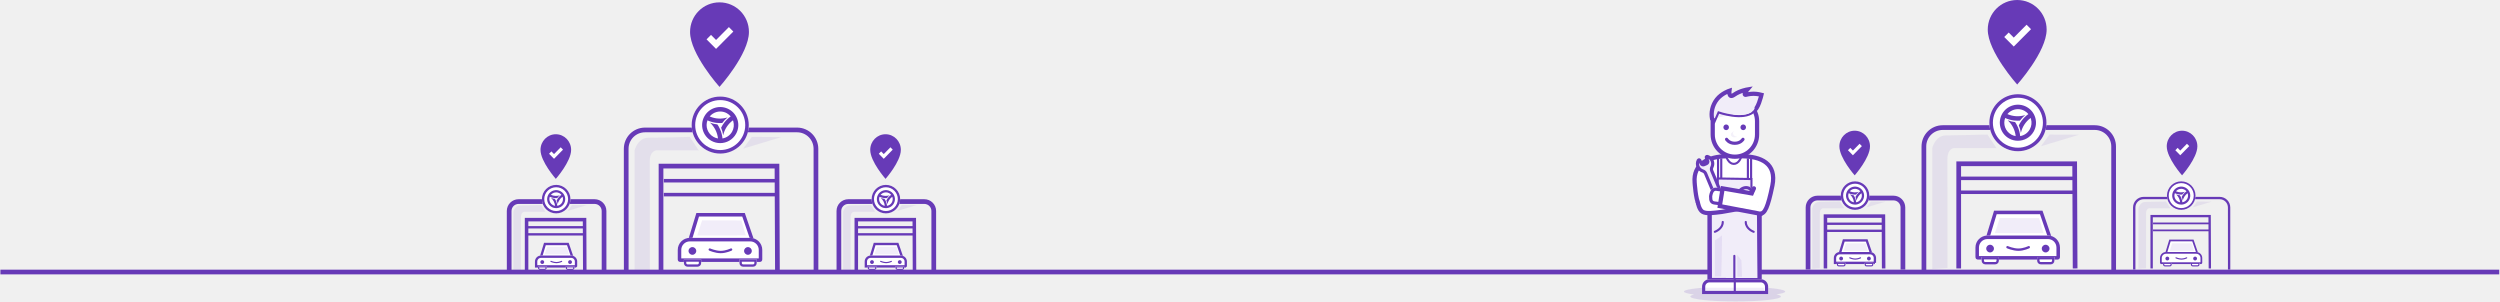
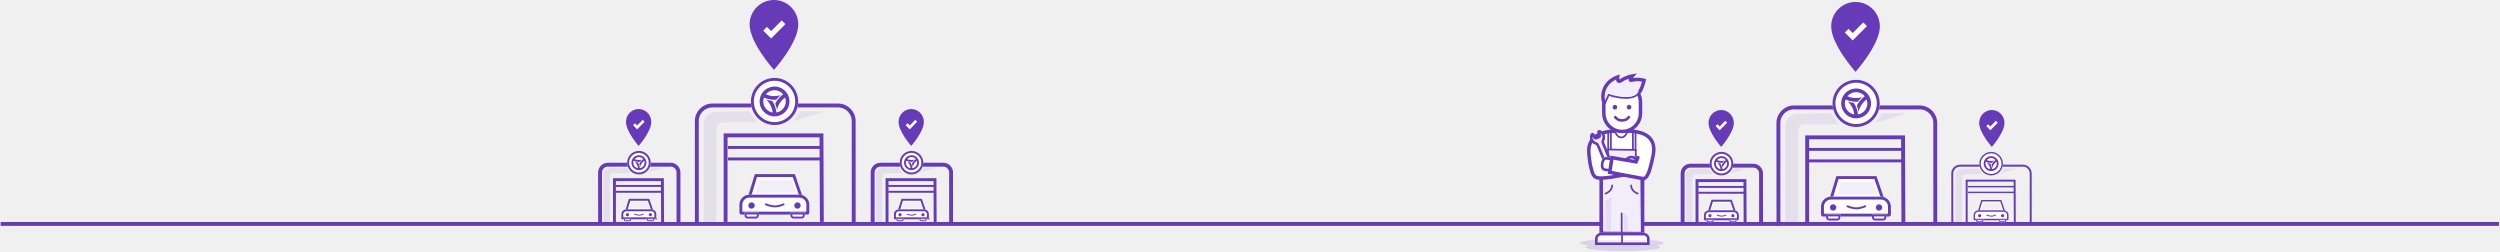
- <svg xmlns="http://www.w3.org/2000/svg" width="2123px" height="256px" viewBox="0 0 2123 256" version="1.1">
+ <svg xmlns="http://www.w3.org/2000/svg" width="2568px" height="258px" viewBox="0 0 2568 258" version="1.1">
  <defs />
  <g id="Page-1" stroke="none" stroke-width="1" fill="none" fill-rule="evenodd">
    <g id="Group-2">
-       <path d="M0.344,231 L2122.353,231" id="Path-84" stroke="#673AB7" stroke-width="4" />
-       <g id="header-graphic-right" transform="translate(1430, 0)">
+       <path d="M0.656,230 L2567.009,230" id="Path-84" stroke="#673AB7" stroke-width="4" />
+       <g id="header-graphic-right" transform="translate(1623, 2)">
        <g id="Group-14-Copy" transform="translate(105, 0)">
          <g id="Group-18" transform="translate(98, 80)">
            <path d="M32.776,146.535 C32.776,141.352 32.533,59.008 32.533,59.008 L129.475,60.084 L131.333,148.652 L163.948,148.652 L163.378,45.637 L156.165,33.528 L145.068,28.914 L125.956,28.515 L20.364,28.346 L10.966,31.737 L3.839,39.825 L1.981,49.512 L0.766,148.264 C0.766,148.264 32.776,151.717 32.776,146.535 Z" id="Path-67" />
            <polyline id="Path-36-Copy" stroke="#673AB7" stroke-width="4" points="30.338 147.956 30.338 59.055 128.812 59.055 129.189 147.956" />
            <path d="M31.703,71.457 L127.761,71.457" id="Path-38-Copy-2" stroke="#673AB7" stroke-width="3" />
            <path d="M31.703,83.268 L127.761,83.268" id="Path-38-Copy-3" stroke="#673AB7" stroke-width="3" />
            <path d="M0.809,149.754 L0.765,44.343 C0.762,35.508 7.916,28.346 16.76,28.346 L145.887,28.346 C154.724,28.346 161.892,35.517 161.895,44.343 L161.939,149.874" id="Path-35-Copy-2" stroke="#673AB7" stroke-width="4" />
            <g id="Group" transform="translate(56.36042, 0)">
              <g id="Oval-8">
                <g id="path-1-link" fill="#FFFFFF">
                  <ellipse id="path-1" cx="24.248" cy="24.213" rx="24.248" ry="24.213" />
                </g>
                <ellipse id="Oval" stroke="#673AB7" stroke-width="3" cx="24.248" cy="24.213" rx="22.748" ry="22.713" />
              </g>
              <path d="M34.352,29.808 C32.582,32.989 29.515,35.008 26.171,35.574 C25.93,32.971 25.284,30.448 24.28,28.087 C23.88,27.149 23.426,26.234 22.918,25.351 C22.588,24.779 22.235,24.22 21.862,23.674 C19.702,23.435 17.58,22.923 15.557,22.154 C19.346,25.624 21.791,30.382 22.349,35.586 C21.079,35.378 19.824,34.954 18.638,34.298 C13.577,31.5 11.446,25.449 13.408,20.199 C15.792,21.295 18.308,22 20.862,22.315 C21.896,22.443 22.938,22.506 23.979,22.506 C24.645,22.506 25.311,22.48 25.974,22.427 C27.251,20.686 28.754,19.102 30.453,17.72 C25.512,19.276 20.11,19.006 15.316,16.895 C16.791,15.098 18.774,13.789 21.06,13.135 C22.115,12.834 23.191,12.685 24.261,12.685 C26.196,12.685 28.111,13.175 29.849,14.137 C31.132,14.845 32.245,15.773 33.152,16.867 C31.008,18.378 29.136,20.2 27.584,22.25 C26.585,23.569 25.718,24.982 24.997,26.467 C25.859,28.502 26.459,30.655 26.769,32.872 C27.881,27.811 30.823,23.263 35.064,20.171 C35.172,20.455 35.271,20.746 35.355,21.041 C36.206,24.001 35.85,27.115 34.352,29.808 Z M39.013,19.996 C37.883,16.063 35.283,12.803 31.695,10.818 C28.106,8.834 23.957,8.361 20.011,9.489 C16.066,10.616 12.797,13.207 10.807,16.786 C6.699,24.174 9.383,33.519 16.792,37.615 C19.147,38.918 21.699,39.536 24.218,39.536 C29.624,39.535 34.876,36.687 37.68,31.648 C39.67,28.069 40.144,23.93 39.013,19.996 L39.013,19.996 Z" id="Fill-12-Copy-5" fill="#673AB7" fill-rule="nonzero" />
            </g>
            <path d="M7.878,148.52 L7.863,45.736 C7.863,45.736 10.42,34.958 19.615,34.958 C28.81,34.958 54.765,34.252 54.765,34.252 L62.387,45.736 L26.271,45.736 C26.271,45.736 20.813,46.077 20.813,54.784 C20.813,63.491 20.828,147.587 20.828,147.587" id="Path-20" fill="#673AB7" fill-rule="nonzero" opacity="0.092" />
            <g id="Group-3" transform="translate(44.5319, 100.3937)">
              <polyline id="Path-48" stroke="#673AB7" stroke-width="3" fill="#FFFFFF" fill-rule="nonzero" points="10.483 21.247 16.937 0 55.885 0 63.177 21.247" />
              <g id="Rectangle-10" transform="translate(0, 19)">
                <g id="path-2-link" fill="#FFFFFF">
                  <path d="M-1.42108547e-14,10.833 C-1.42108547e-14,5.182 4.573,0.601 10.231,0.601 L61.574,0.601 C67.224,0.601 71.804,5.181 71.804,10.833 L71.804,19.065 C71.804,20.169 70.909,21.064 69.809,21.064 L1.995,21.064 C0.893,21.064 -1.42108547e-14,20.172 -1.42108547e-14,19.065 L-1.42108547e-14,10.833 Z" id="path-2" />
                </g>
                <path d="M1.5,10.833 C1.5,6.008 5.404,2.101 10.231,2.101 L61.574,2.101 C66.396,2.101 70.304,6.01 70.304,10.833 L70.304,19.065 C70.304,19.34 70.081,19.564 69.809,19.564 L1.995,19.564 C1.721,19.564 1.5,19.343 1.5,19.065 L1.5,10.833 Z" id="Shape" stroke="#673AB7" stroke-width="3" />
              </g>
              <path d="M27.206,29.528 C27.206,29.528 31.978,31.626 36.484,31.626 C40.989,31.626 45.317,29.528 45.317,29.528" id="Path-31" stroke="#673AB7" stroke-width="2" stroke-linecap="round" />
              <ellipse id="Oval-7" fill="#673AB7" fill-rule="nonzero" cx="12.448" cy="30.709" rx="3.276" ry="3.267" />
              <ellipse id="Oval-7-Copy-2" fill="#673AB7" fill-rule="nonzero" cx="59.621" cy="30.709" rx="3.276" ry="3.267" />
              <g id="Rectangle" transform="translate(5, 37)">
                <g id="path-3-link" fill="#FFFFFF">
                  <path d="M0.241,0.896 L14.907,0.896 L14.907,4.005 C14.907,5.722 13.514,7.114 11.797,7.114 L3.352,7.114 C1.634,7.114 0.241,5.719 0.241,4.005 L0.241,0.896 Z" id="path-3" />
                </g>
                <path d="M1.241,1.896 L13.907,1.896 L13.907,4.005 C13.907,5.17 12.962,6.114 11.797,6.114 L3.352,6.114 C2.187,6.114 1.241,5.168 1.241,4.005 L1.241,1.896 Z" id="Shape" stroke="#673AB7" stroke-width="2" />
              </g>
              <g id="Rectangle-Copy-3" transform="translate(52, 37)">
                <g id="path-4-link" fill="#FFFFFF">
                  <path d="M0.414,0.896 L15.08,0.896 L15.08,4.005 C15.08,5.722 13.687,7.114 11.969,7.114 L3.524,7.114 C1.806,7.114 0.414,5.719 0.414,4.005 L0.414,0.896 Z" id="path-4" />
                </g>
                <path d="M1.414,1.896 L14.08,1.896 L14.08,4.005 C14.08,5.17 13.135,6.114 11.969,6.114 L3.524,6.114 C2.36,6.114 1.414,5.168 1.414,4.005 L1.414,1.896 Z" id="Shape" stroke="#673AB7" stroke-width="2" />
              </g>
            </g>
            <polygon id="Path-34" fill="#673AB7" fill-rule="nonzero" opacity="0.092" points="100.126 44.222 107.457 34.252 132.492 34.428" />
            <polygon id="Path-2" fill="#673AB7" fill-rule="nonzero" opacity="0.092" points="65.22 105.118 61.092 117.99 102.267 117.918 98.624 105.202" />
          </g>
          <g id="Group-18-Copy-2" transform="translate(277, 154)">
            <path d="M16.388,73.267 C16.388,70.676 16.267,29.504 16.267,29.504 L64.737,30.042 L65.666,74.326 L81.974,74.326 L81.689,22.818 L78.083,16.764 L72.534,14.457 L62.978,14.257 L10.182,14.173 L5.483,15.869 L1.919,19.913 L0.99,24.756 L0.383,74.132 C0.383,74.132 16.388,75.859 16.388,73.267 Z" id="Path-67" />
            <polyline id="Path-36-Copy" stroke="#673AB7" stroke-width="2" points="15.169 73.978 15.169 29.528 64.406 29.528 64.595 73.978" />
            <path d="M16.352,35.728 L64.381,35.728" id="Path-38-Copy-2" stroke="#673AB7" stroke-width="1.5" />
            <path d="M16.352,41.634 L64.381,41.634" id="Path-38-Copy-3" stroke="#673AB7" stroke-width="1.5" />
            <path d="M0.404,74.877 L0.383,22.172 C0.381,17.754 3.958,14.173 8.38,14.173 L72.943,14.173 C77.362,14.173 80.946,17.747 80.948,22.18 L80.969,74.937" id="Path-35-Copy-2" stroke="#673AB7" stroke-width="2" />
            <g id="Group" transform="translate(28.18021, 0)">
              <g id="Oval-8">
                <g id="path-5-link" fill="#FFFFFF">
                  <ellipse id="path-5" cx="12.124" cy="12.106" rx="12.124" ry="12.106" />
                </g>
                <ellipse id="Oval" stroke="#673AB7" stroke-width="1.5" cx="12.124" cy="12.106" rx="11.374" ry="11.356" />
              </g>
              <path d="M17.176,14.904 C16.291,16.494 14.757,17.504 13.085,17.787 C12.965,16.486 12.642,15.224 12.14,14.044 C11.94,13.574 11.713,13.117 11.459,12.676 C11.294,12.389 11.117,12.11 10.931,11.837 C9.851,11.717 8.79,11.461 7.778,11.077 C9.673,12.812 10.895,15.191 11.174,17.793 C10.54,17.689 9.912,17.477 9.319,17.149 C6.788,15.75 5.723,12.724 6.704,10.099 C7.896,10.647 9.154,11 10.431,11.157 C10.948,11.221 11.469,11.253 11.99,11.253 C12.323,11.253 12.656,11.24 12.987,11.213 C13.626,10.343 14.377,9.551 15.227,8.86 C12.756,9.638 10.055,9.503 7.658,8.447 C8.395,7.549 9.387,6.894 10.53,6.568 C11.057,6.417 11.595,6.342 12.13,6.342 C13.098,6.342 14.055,6.587 14.925,7.068 C15.566,7.423 16.123,7.887 16.576,8.433 C15.504,9.189 14.568,10.1 13.792,11.125 C13.293,11.784 12.859,12.491 12.499,13.233 C12.929,14.251 13.23,15.327 13.384,16.436 C13.941,13.906 15.412,11.632 17.532,10.085 C17.586,10.228 17.636,10.373 17.678,10.521 C18.103,12.001 17.925,13.557 17.176,14.904 Z M19.507,9.998 C18.941,8.031 17.641,6.402 15.847,5.409 C14.053,4.417 11.979,4.181 10.005,4.744 C8.033,5.308 6.399,6.604 5.403,8.393 C3.35,12.087 4.692,16.759 8.396,18.807 C9.573,19.459 10.85,19.768 12.109,19.768 C14.812,19.767 17.438,18.343 18.84,15.824 C19.835,14.035 20.072,11.965 19.507,9.998 L19.507,9.998 Z" id="Fill-12-Copy-5" fill="#673AB7" fill-rule="nonzero" />
            </g>
            <path d="M3.939,74.26 L3.932,22.868 C3.932,22.868 5.21,17.479 9.808,17.479 C14.405,17.479 27.382,17.126 27.382,17.126 L31.194,22.868 L13.135,22.868 C13.135,22.868 10.406,23.039 10.406,27.392 C10.406,31.745 10.414,73.794 10.414,73.794" id="Path-20" fill="#673AB7" fill-rule="nonzero" opacity="0.092" />
            <g id="Group-3" transform="translate(22.26595, 50.19685)">
              <polyline id="Path-48" stroke="#673AB7" stroke-width="1.5" fill="#FFFFFF" fill-rule="nonzero" points="5.241 10.624 8.468 0 27.942 0 31.589 10.624" />
              <g id="Rectangle-10" transform="translate(0, 9)">
                <g id="path-6-link" fill="#FFFFFF">
                  <path d="M-7.10542736e-15,5.916 C-7.10542736e-15,3.091 2.287,0.801 5.106,0.801 L30.796,0.801 C33.616,0.801 35.902,3.097 35.902,5.916 L35.902,10.032 C35.902,10.584 35.448,11.032 34.904,11.032 L0.998,11.032 C0.447,11.032 -7.10542736e-15,10.592 -7.10542736e-15,10.032 L-7.10542736e-15,5.916 Z" id="path-6" />
                </g>
                <path d="M0.75,5.916 C0.75,3.505 2.701,1.551 5.106,1.551 L30.796,1.551 C33.2,1.551 35.152,3.509 35.152,5.916 L35.152,10.032 C35.152,10.167 35.037,10.282 34.904,10.282 L0.998,10.282 C0.858,10.282 0.75,10.175 0.75,10.032 L0.75,5.916 Z" id="Shape" stroke="#673AB7" stroke-width="1.5" />
              </g>
              <path d="M13.603,14.764 C13.603,14.764 15.989,15.813 18.242,15.813 C20.495,15.813 22.658,14.764 22.658,14.764" id="Path-31" stroke="#673AB7" stroke-linecap="round" />
              <ellipse id="Oval-7" fill="#673AB7" fill-rule="nonzero" cx="6.224" cy="15.355" rx="1.638" ry="1.634" />
              <ellipse id="Oval-7-Copy-2" fill="#673AB7" fill-rule="nonzero" cx="29.81" cy="15.355" rx="1.638" ry="1.634" />
              <g id="Rectangle" transform="translate(2, 18)">
                <g id="path-7-link" fill="#FFFFFF">
                  <path d="M0.621,0.948 L7.954,0.948 L7.954,2.502 C7.954,3.361 7.25,4.057 6.398,4.057 L2.176,4.057 C1.317,4.057 0.621,3.367 0.621,2.502 L0.621,0.948 Z" id="path-7" />
                </g>
                <path d="M1.121,1.448 L7.454,1.448 L7.454,2.502 C7.454,3.082 6.977,3.557 6.398,3.557 L2.176,3.557 C1.591,3.557 1.121,3.088 1.121,2.502 L1.121,1.448 Z" id="Shape" stroke="#673AB7" />
              </g>
              <g id="Rectangle-Copy-3" transform="translate(26, 18)">
                <g id="path-8-link" fill="#FFFFFF">
                  <path d="M0.207,0.948 L7.54,0.948 L7.54,2.502 C7.54,3.361 6.837,4.057 5.985,4.057 L1.762,4.057 C0.903,4.057 0.207,3.367 0.207,2.502 L0.207,0.948 Z" id="path-8" />
                </g>
                <path d="M0.707,1.448 L7.04,1.448 L7.04,2.502 C7.04,3.082 6.563,3.557 5.985,3.557 L1.762,3.557 C1.177,3.557 0.707,3.088 0.707,2.502 L0.707,1.448 Z" id="Shape" stroke="#673AB7" />
              </g>
            </g>
            <polygon id="Path-34" fill="#673AB7" fill-rule="nonzero" opacity="0.092" points="50.063 22.111 53.728 17.126 66.246 17.214" />
            <polygon id="Path-2" fill="#673AB7" fill-rule="nonzero" opacity="0.092" points="32.61 52.559 30.546 58.995 51.133 58.959 49.312 52.601" />
          </g>
          <g id="Group-9" transform="translate(153, 0)" fill-rule="nonzero">
            <path d="M0,25.128 C0,43.974 25,71.795 25,71.795 C25,71.795 50,43.974 50,25.128 C50,11.236 38.821,-2.27373675e-13 25,-2.27373675e-13 C11.179,-2.27373675e-13 0,11.236 0,25.128 Z" id="Path" fill="#673AB7" />
            <polygon id="Icon-Shape-Copy-3" fill="#FFFFFF" points="32.974 21 36.747 24.79 22.078 39.524 14 31.41 17.792 27.628 22.079 31.934" />
          </g>
          <g id="Group-15" transform="translate(0, 111)">
            <g id="Group-18-Copy" transform="translate(0, 43)">
              <path d="M16.388,73.267 C16.388,70.676 16.267,29.504 16.267,29.504 L64.737,30.042 L65.666,74.326 L81.974,74.326 L81.689,22.818 L78.083,16.764 L72.534,14.457 L62.978,14.257 L10.182,14.173 L5.483,15.869 L1.919,19.913 L0.99,24.756 L0.383,74.132 C0.383,74.132 16.388,75.859 16.388,73.267 Z" id="Path-67" />
              <polyline id="Path-36-Copy" stroke="#673AB7" stroke-width="3" points="15.169 73.978 15.169 29.528 64.406 29.528 64.595 73.978" />
              <path d="M16.352,36 L64.381,36" id="Path-38-Copy-2" stroke="#673AB7" stroke-width="2" />
              <path d="M16.352,42 L64.381,42" id="Path-38-Copy-3" stroke="#673AB7" stroke-width="2" />
              <path d="M0.404,74.877 L0.383,22.172 C0.381,17.754 3.958,14.173 8.38,14.173 L72.943,14.173 C77.362,14.173 80.946,17.747 80.948,22.18 L80.969,74.937" id="Path-35-Copy-2" stroke="#673AB7" stroke-width="4" />
              <g id="Group" transform="translate(28.18021, 0)">
                <g id="Oval-8">
                  <g id="path-9-link" fill="#FFFFFF">
                    <ellipse id="path-9" cx="12.124" cy="12.106" rx="12.124" ry="12.106" />
                  </g>
                  <ellipse id="Oval" stroke="#673AB7" stroke-width="2" cx="12.124" cy="12.106" rx="11.124" ry="11.106" />
                </g>
                <path d="M17.176,14.904 C16.291,16.494 14.757,17.504 13.085,17.787 C12.965,16.486 12.642,15.224 12.14,14.044 C11.94,13.574 11.713,13.117 11.459,12.676 C11.294,12.389 11.117,12.11 10.931,11.837 C9.851,11.717 8.79,11.461 7.778,11.077 C9.673,12.812 10.895,15.191 11.174,17.793 C10.54,17.689 9.912,17.477 9.319,17.149 C6.788,15.75 5.723,12.724 6.704,10.099 C7.896,10.647 9.154,11 10.431,11.157 C10.948,11.221 11.469,11.253 11.99,11.253 C12.323,11.253 12.656,11.24 12.987,11.213 C13.626,10.343 14.377,9.551 15.227,8.86 C12.756,9.638 10.055,9.503 7.658,8.447 C8.395,7.549 9.387,6.894 10.53,6.568 C11.057,6.417 11.595,6.342 12.13,6.342 C13.098,6.342 14.055,6.587 14.925,7.068 C15.566,7.423 16.123,7.887 16.576,8.433 C15.504,9.189 14.568,10.1 13.792,11.125 C13.293,11.784 12.859,12.491 12.499,13.233 C12.929,14.251 13.23,15.327 13.384,16.436 C13.941,13.906 15.412,11.632 17.532,10.085 C17.586,10.228 17.636,10.373 17.678,10.521 C18.103,12.001 17.925,13.557 17.176,14.904 Z M19.507,9.998 C18.941,8.031 17.641,6.402 15.847,5.409 C14.053,4.417 11.979,4.181 10.005,4.744 C8.033,5.308 6.399,6.604 5.403,8.393 C3.35,12.087 4.692,16.759 8.396,18.807 C9.573,19.459 10.85,19.768 12.109,19.768 C14.812,19.767 17.438,18.343 18.84,15.824 C19.835,14.035 20.072,11.965 19.507,9.998 L19.507,9.998 Z" id="Fill-12-Copy-5" fill="#673AB7" fill-rule="nonzero" />
              </g>
              <path d="M3.939,74.26 L3.932,22.868 C3.932,22.868 5.21,17.479 9.808,17.479 C14.405,17.479 27.382,17.126 27.382,17.126 L31.194,22.868 L13.135,22.868 C13.135,22.868 10.406,23.039 10.406,27.392 C10.406,31.745 10.414,73.794 10.414,73.794" id="Path-20" fill="#673AB7" fill-rule="nonzero" opacity="0.092" />
              <g id="Group-3" transform="translate(22.26595, 50.19685)">
                <polyline id="Path-48" stroke="#673AB7" stroke-width="2" fill="#FFFFFF" fill-rule="nonzero" points="5.241 10.624 8.468 0 27.942 0 31.589 10.624" />
                <g id="Rectangle-10" transform="translate(0, 9)">
                  <g id="path-10-link" fill="#FFFFFF">
                    <path d="M-7.10542736e-15,5.916 C-7.10542736e-15,3.091 2.287,0.801 5.106,0.801 L30.796,0.801 C33.616,0.801 35.902,3.097 35.902,5.916 L35.902,10.032 C35.902,10.584 35.448,11.032 34.904,11.032 L0.998,11.032 C0.447,11.032 -7.10542736e-15,10.592 -7.10542736e-15,10.032 L-7.10542736e-15,5.916 Z" id="path-10" />
                  </g>
                  <path d="M0.998,10.032 C0.995,10.032 1,10.037 1,10.032 L0.998,10.032 Z M34.902,10.032 C34.902,10.032 34.902,10.032 34.902,10.032 C34.902,10.03 34.9,10.031 34.902,10.032 C34.903,10.032 34.903,10.032 34.904,10.032 L34.902,10.032 L34.902,10.032 L1,10.032 L1,5.916 C1,3.643 2.839,1.801 5.106,1.801 L30.796,1.801 C33.061,1.801 34.902,3.646 34.902,5.916 L34.902,10.032 L34.902,10.032 C34.902,10.032 34.902,10.032 34.902,10.032 Z" id="Shape" stroke="#673AB7" stroke-width="2" />
                </g>
                <path d="M13.603,14.764 C13.603,14.764 15.989,15.813 18.242,15.813 C20.495,15.813 22.658,14.764 22.658,14.764" id="Path-31" stroke="#673AB7" stroke-linecap="round" />
                <ellipse id="Oval-7" fill="#673AB7" fill-rule="nonzero" cx="6.224" cy="15.355" rx="1.638" ry="1.634" />
                <ellipse id="Oval-7-Copy-2" fill="#673AB7" fill-rule="nonzero" cx="29.81" cy="15.355" rx="1.638" ry="1.634" />
                <g id="Rectangle" transform="translate(2, 18)">
                  <g id="path-11-link" fill="#FFFFFF">
                    <path d="M0.621,0.948 L7.954,0.948 L7.954,2.502 C7.954,3.361 7.25,4.057 6.398,4.057 L2.176,4.057 C1.317,4.057 0.621,3.367 0.621,2.502 L0.621,0.948 Z" id="path-11" />
                  </g>
                  <path d="M1.121,1.448 L7.454,1.448 L7.454,2.502 C7.454,3.082 6.977,3.557 6.398,3.557 L2.176,3.557 C1.591,3.557 1.121,3.088 1.121,2.502 L1.121,1.448 Z" id="Shape" stroke="#673AB7" />
                </g>
                <g id="Rectangle-Copy-3" transform="translate(26, 18)">
                  <g id="path-12-link" fill="#FFFFFF">
                    <path d="M0.207,0.948 L7.54,0.948 L7.54,2.502 C7.54,3.361 6.837,4.057 5.985,4.057 L1.762,4.057 C0.903,4.057 0.207,3.367 0.207,2.502 L0.207,0.948 Z" id="path-12" />
                  </g>
                  <path d="M0.707,1.448 L7.04,1.448 L7.04,2.502 C7.04,3.082 6.563,3.557 5.985,3.557 L1.762,3.557 C1.177,3.557 0.707,3.088 0.707,2.502 L0.707,1.448 Z" id="Shape" stroke="#673AB7" />
                </g>
              </g>
              <polygon id="Path-34" fill="#673AB7" fill-rule="nonzero" opacity="0.092" points="50.063 22.111 53.728 17.126 66.246 17.214" />
              <polygon id="Path-2" fill="#673AB7" fill-rule="nonzero" opacity="0.092" points="32.61 52.559 30.546 58.995 51.133 58.959 49.312 52.601" />
            </g>
            <g id="Group-9-Copy-2" transform="translate(27, 0)" fill-rule="nonzero">
              <path d="M0,13.262 C0,23.209 13,37.892 13,37.892 C13,37.892 26,23.209 26,13.262 C26,5.93 20.187,-1.20792265e-13 13,-1.20792265e-13 C5.813,-1.20792265e-13 0,5.93 0,13.262 Z" id="Path" fill="#673AB7" />
              <polygon id="Icon-Shape-Copy-3" fill="#FFFFFF" points="17.146 11.083 19.108 13.083 11.481 20.86 7.28 16.577 9.252 14.581 11.481 16.854" />
            </g>
          </g>
          <g id="Group-9-Copy-3" transform="translate(305, 111)" fill-rule="nonzero">
            <path d="M0,13.262 C0,23.209 13,37.892 13,37.892 C13,37.892 26,23.209 26,13.262 C26,5.93 20.187,-1.20792265e-13 13,-1.20792265e-13 C5.813,-1.20792265e-13 0,5.93 0,13.262 Z" id="Path" fill="#673AB7" />
            <polygon id="Icon-Shape-Copy-3" fill="#FFFFFF" points="17.146 11.083 19.108 13.083 11.481 20.86 7.28 16.577 9.252 14.581 11.481 16.854" />
          </g>
        </g>
        <g id="cardash-man" transform="translate(0, 76)">
          <g id="torso+legs" transform="translate(0, 54.8)">
            <path d="M8.621,118.477 C6.569,117.963 5.432,117.396 5.432,116.8 C5.432,114.48 22.657,112.6 43.905,112.6 C65.154,112.6 82.379,114.48 82.379,116.8 C82.379,117.457 80.996,118.079 78.529,118.633 C83.243,119.307 86,120.122 86,121 C86,123.32 66.748,125.2 43,125.2 C19.252,125.2 0,123.32 0,121 C0,120.053 3.208,119.179 8.621,118.477 Z" id="shadow" fill="#673AB7" fill-rule="nonzero" opacity="0.158" transform="translate(43, 118.9) scale(-1, 1) rotate(-180) translate(-43, -118.9) " />
            <polygon id="Rectangle-4" stroke="#673AB7" stroke-width="3.6" fill="#FFFFFF" fill-rule="nonzero" stroke-linecap="round" points="21.726 49.346 64.274 49.346 64.274 106.967 21.726 106.967" />
            <path d="M12.434,42.353 C10.002,38.65 9.082,24.084 9.082,24.084 C7.857,8.883 20.036,1.9 36.647,1.9 L48.9,1.9 C65.515,1.9 78.978,7.986 75.119,26.776 C71.26,45.565 68.674,50.649 64.728,50.649 C60.783,50.649 32.735,43.255 32.735,43.255" id="Rectangle-2" stroke="#673AB7" stroke-width="3.6" fill="#FFFFFF" fill-rule="nonzero" stroke-linecap="round" />
            <rect id="Rectangle-13" fill="#673AB7" fill-rule="nonzero" opacity="0.092" x="25.347" y="75.7" width="5.432" height="30.6" />
            <polygon id="Path-89" fill="#673AB7" fill-rule="nonzero" opacity="0.092" points="45.263 84.7 45.336 104.905 49.295 104.905 48.848 89.893" />
            <path d="M61.022,38.972 L62.196,40.39 L61.97,70.839 L58.279,70.785 C58.279,70.785 59.138,60.55 59.421,49.393 C59.703,38.236 56.209,39.208 56.217,38.972 C56.314,35.989 55.971,31.868 56.217,30.598 C56.897,27.085 59.399,36.303 59.399,36.303 L61.022,38.972 Z" id="Path-90" fill="#FFFFFF" fill-rule="nonzero" />
            <rect id="Rectangle-21-Copy-4" fill="#673AB7" fill-rule="nonzero" x="28.063" y="3.7" width="1.811" height="17.1" />
            <rect id="Rectangle-21-Copy-5" fill="#673AB7" fill-rule="nonzero" x="30.779" y="3.7" width="1.811" height="17.1" />
            <rect id="Rectangle-21-Copy-6" fill="#673AB7" fill-rule="nonzero" x="53.411" y="3.7" width="1.811" height="17.1" />
            <rect id="Rectangle-21-Copy-7" fill="#673AB7" fill-rule="nonzero" x="56.126" y="3.7" width="1.811" height="17.1" />
            <g id="Path-106-Copy" transform="translate(22, 20)">
              <g id="path-13-link" transform="translate(1, 1)" fill="#F1EDF9">
                <polygon id="path-13" points="39.537 84.381 0.752 84.189 0.537 23.94 6.493 16.905 6.631 0.7 33.426 1.113 33.392 16.484 38.933 21.488" />
              </g>
              <polygon id="Shape" stroke="#673AB7" stroke-width="1.8" points="35.293 17.085 35.326 2.115 35.327 1.227 34.439 1.213 7.645 0.8 6.739 0.786 6.731 1.692 6.596 17.572 0.85 24.358 0.636 24.612 0.637 24.943 0.852 85.192 0.855 86.085 1.747 86.089 40.533 86.281 41.446 86.286 41.437 85.372 40.833 22.48 40.829 22.085 40.536 21.82" />
            </g>
            <polygon id="Path-89" fill="#673AB7" fill-rule="nonzero" opacity="0.092" points="45.263 85.6 45.336 104.201 49.295 104.201 48.848 90.381" />
            <path d="M32.343,73.426 L32.343,75.327 L32.343,104.005 L26.912,104.005 C26.912,104.005 26.253,80.74 26.253,71.448 C26.253,67.166 26.912,70.084 29.283,71.448 C31.655,72.812 32.343,73.426 32.343,73.426 Z" id="Rectangle-13" fill="#673AB7" fill-rule="nonzero" opacity="0.092" transform="translate(29.29795, 86.60476) scale(-1, 1) translate(-29.29795, -86.60476) " />
            <g id="feet" transform="translate(15.38947, 105.4)">
              <g id="Rectangle-6">
                <g id="path-14-link" fill="#FFFFFF">
                  <path d="M0,7.2 C0,3.721 2.822,0.9 6.302,0.9 L49.824,0.9 C53.305,0.9 56.126,3.728 56.126,7.2 L56.126,13.5 L0,13.5 L0,7.2 Z" id="path-14" />
                </g>
                <path d="M54.776,12.15 L1.35,12.15 L1.35,7.2 C1.35,4.466 3.567,2.25 6.302,2.25 L49.824,2.25 C52.557,2.25 54.776,4.471 54.776,7.2 L54.776,12.15 Z" id="Shape" stroke="#673AB7" stroke-width="2.7" />
              </g>
              <rect id="Rectangle-16" fill="#673AB7" fill-rule="nonzero" opacity="0.092" x="2.716" y="8.1" width="24.442" height="2.7" />
              <rect id="Rectangle-16-Copy" fill="#673AB7" fill-rule="nonzero" opacity="0.092" x="28.063" y="8.1" width="24.442" height="2.7" />
              <path d="M26,0.863 L26,11.7" id="Path-81-Copy" stroke="#673AB7" stroke-width="1.8" fill="#FFFFFF" fill-rule="nonzero" stroke-linecap="round" transform="translate(26.9, 6.281282) scale(-1, 1) translate(-26.9, -6.281282) " />
            </g>
            <path d="M41,86.5 L41,105.4" id="Path-81-Copy-3" stroke="#673AB7" stroke-width="1.8" fill="#FFFFFF" fill-rule="nonzero" stroke-linecap="round" transform="translate(41.9, 95.95) scale(-1, 1) translate(-41.9, -95.95) " />
            <path d="M26.253,66.04 C26.253,66.04 32.964,63.721 32.964,57.7" id="Path-101-Copy-2" stroke="#673AB7" stroke-width="1.8" stroke-linecap="round" />
            <path d="M52.505,66.04 C52.505,66.04 59.217,63.721 59.217,57.7" id="Path-101-Copy-3" stroke="#673AB7" stroke-width="1.8" stroke-linecap="round" transform="translate(55.8611, 61.86997) scale(-1, 1) translate(-55.8611, -61.86997) " />
            <path d="M11.81,41.022 C11.81,41.022 12.787,47.45 16,49.16 C19.214,50.87 24.874,50.047 32.117,49.16 C32.354,49.131 52.183,45.625 52.414,45.595 C52.645,45.565 49.051,43.528 49.051,43.528 L52.414,38.83 C52.414,38.83 43.85,35.789 33.443,36.083 C23.036,36.377 24.622,32.256 24.622,32.256" id="Path-113" stroke="#673AB7" stroke-width="3.6" fill="#FFFFFF" fill-rule="nonzero" stroke-linecap="round" />
            <path d="M18.612,2.299 C18.732,2.199 18.883,2.144 19.039,2.144 C19.428,2.146 19.743,2.458 19.744,2.844 L19.744,5.811 C19.744,6.828 20.575,7.653 21.6,7.653 L23.865,7.653 C24.357,7.653 24.829,7.459 25.177,7.113 C25.525,6.768 25.721,6.299 25.721,5.811 L25.721,2.844 C25.722,2.458 26.037,2.146 26.426,2.144 C26.582,2.144 26.734,2.199 26.853,2.299 C28.334,3.505 29.201,5.3 29.221,7.202 C29.241,9.104 28.411,10.917 26.955,12.153 C26.097,12.879 25.601,13.941 25.598,15.06 L25.48,34.756 C25.48,35.289 25.267,35.8 24.888,36.176 C24.508,36.553 23.994,36.764 23.457,36.764 L21.772,36.764 C20.655,36.764 19.749,35.865 19.749,34.756 L19.867,15.063 C19.864,13.944 19.368,12.882 18.51,12.156 C17.071,10.935 16.243,9.149 16.245,7.27 C16.243,5.344 17.112,3.519 18.612,2.299 Z" id="Path-Copy-2" stroke="#673AB7" stroke-width="2.7" fill="#F1EDF9" fill-rule="nonzero" transform="translate(22.7333, 19.45437) rotate(-23) translate(-22.7333, -19.45437) " />
            <g id="Rectangle-11-Copy" transform="translate(28.89279, 36.00608) rotate(-69) translate(-28.89279, -36.00608) translate(20.89279, 28.00608)">
              <g id="path-15-link" fill="#FFFFFF">
                <path d="M14.788,5.478 C14.168,0.322 10.078,0.002 6.153,0.711 C5.907,0.756 5.661,0.792 5.434,0.874 C0.342,2.696 -0.239,4.919 0.544,8.052 L1.239,10.828 C2.074,14.171 5.949,16.304 9.874,15.595 C13.808,14.884 16.318,11.595 15.483,8.254 L14.788,5.478 Z" id="path-15" />
              </g>
              <path d="M13.448,5.639 L13.479,5.806 L14.173,8.582 C14.806,11.115 12.842,13.687 9.634,14.266 C6.369,14.856 3.2,13.109 2.548,10.501 L1.854,7.724 C1.137,4.858 1.881,3.579 5.889,2.145 C5.955,2.121 6.045,2.101 6.281,2.06 C6.316,2.053 6.316,2.053 6.352,2.047 C6.372,2.043 6.372,2.043 6.393,2.04 C10.788,1.245 13.027,2.14 13.448,5.639 Z" id="Shape" stroke="#673AB7" stroke-width="2.7" />
            </g>
            <g id="Rectangle-11-Copy-2" transform="translate(52.77889, 34.52894) rotate(154) translate(-52.77889, -34.52894) translate(44.77889, 26.52894)">
              <g id="path-16-link" fill="#FFFFFF">
                <path d="M14.781,5.136 C14.161,-0.02 10.071,-0.34 6.146,0.369 C5.9,0.413 5.654,0.45 5.427,0.532 C0.335,2.354 -0.246,4.577 0.537,7.71 L1.232,10.486 C2.068,13.829 5.942,15.962 9.867,15.253 C13.801,14.542 16.311,11.253 15.476,7.912 L14.781,5.136 Z" id="path-16" />
              </g>
              <path d="M13.441,5.297 L13.472,5.463 L14.166,8.24 C14.799,10.773 12.835,13.345 9.627,13.924 C6.362,14.514 3.193,12.767 2.541,10.159 L1.847,7.382 C1.13,4.516 1.874,3.237 5.882,1.803 C5.948,1.779 6.038,1.759 6.274,1.718 C6.309,1.711 6.309,1.711 6.345,1.705 C6.365,1.701 6.365,1.701 6.386,1.698 C10.781,0.903 13.02,1.798 13.441,5.297 Z" id="Shape" stroke="#673AB7" stroke-width="2.7" />
            </g>
            <polyline id="Path-112" stroke="#673AB7" stroke-width="3.6" fill="#FFFFFF" fill-rule="nonzero" stroke-linecap="round" points="59.431 29.175 57.565 33.428 32.87 29.175 30.459 44.216 65.423 50.823" />
            <polygon id="Path-114" fill="#FFFFFF" fill-rule="nonzero" points="60.754 31.602 59.856 33.547 63.673 46.543 64.401 46.293 64.332 38.827" />
          </g>
          <g id="head-+-neck" transform="translate(23.53684, 0)">
            <ellipse id="Oval-5" stroke="#673AB7" stroke-width="1.8" fill="#FFFFFF" fill-rule="nonzero" stroke-linecap="round" cx="18.814" cy="52.289" rx="7.046" ry="10.889" />
            <rect id="Rectangle-5" stroke="#673AB7" stroke-width="3.6" fill="#FFFFFF" fill-rule="nonzero" stroke-linecap="round" x="0.905" y="8.1" width="37.662" height="48.966" rx="18.831" />
            <path d="M12.674,42.3 C12.674,42.3 14.577,45.669 19.636,45.669 C24.696,45.669 26.599,42.3 26.599,42.3" id="Path-31" stroke="#673AB7" stroke-width="2.7" stroke-linecap="round" />
            <ellipse id="Oval-13-Copy" fill="#673AB7" fill-rule="nonzero" cx="26.807" cy="32.111" rx="2.365" ry="2.411" />
            <ellipse id="Oval-13-Copy-2" fill="#673AB7" fill-rule="nonzero" cx="12.323" cy="32.111" rx="2.365" ry="2.411" />
            <path d="M35.558,17.57 C39.113,18.139 42.309,4.51 42.309,4.51 C42.309,4.51 38.934,3.609 35.558,3.609 C32.185,3.609 28.811,4.51 28.811,4.51 C26.493,4.51 30.327,0 30.327,0 C30.327,0 23.84,1.073 19.005,4.51 C14.17,7.946 15.088,1.073 15.088,1.073 C15.088,1.073 8.541,3.212 4.461,8.392 C0.38,13.571 -0.637,19.887 0.35,24.887" id="Path-58-Copy" stroke="#673AB7" stroke-width="3.6" fill="#F1EDF9" fill-rule="nonzero" stroke-linecap="round" />
            <path d="M16.651,37.084 C16.651,37.084 15.505,38.718 17.324,40.005 C19.144,41.291 21.513,40.202 21.513,40.202 C21.513,40.202 18.673,39.211 18.673,38.767 C18.673,38.322 17.35,37.062 18.796,35.527 C20.242,33.993 16.651,37.084 16.651,37.084 Z" id="Path-79" fill="#673AB7" fill-rule="nonzero" opacity="0.074" />
            <path d="M1.811,28.741 L5.858,19.479 C5.858,19.479 26.966,26.936 35.775,18.9" id="Path-92" stroke="#673AB7" stroke-width="1.8" />
            <path d="M36.531,15.276 C36.531,15.276 36.783,17.049 34.376,18.75 C31.968,20.451 28.718,21.093 28.718,21.093 L24.607,21.485 L18.052,21.239 L23.14,18.207 C23.14,18.207 31.642,18.319 32.259,17.873 C32.875,17.427 34.805,15.009 34.805,15.009 L36.531,15.276 Z" id="Path-6" fill="#F1EDF9" fill-rule="nonzero" />
          </g>
        </g>
      </g>
-       <g id="header-graphic-left" transform="translate(432, 2)">
+       <g id="header-graphic-left" transform="translate(616, 0)">
        <g id="Group-18" transform="translate(99, 80)">
          <path d="M32.776,146.535 C32.776,141.352 32.533,59.008 32.533,59.008 L129.475,60.084 L131.333,148.652 L163.948,148.652 L163.378,45.637 L156.165,33.528 L145.068,28.914 L125.956,28.515 L20.364,28.346 L10.966,31.737 L3.839,39.825 L1.981,49.512 L0.766,148.264 C0.766,148.264 32.776,151.717 32.776,146.535 Z" id="Path-67" />
          <polyline id="Path-36-Copy" stroke="#673AB7" stroke-width="4" points="30.338 147.956 30.338 59.055 128.812 59.055 129.189 147.956" />
          <path d="M32.703,71.457 L128.761,71.457" id="Path-38-Copy-2" stroke="#673AB7" stroke-width="3" />
          <path d="M32.703,83.268 L128.761,83.268" id="Path-38-Copy-3" stroke="#673AB7" stroke-width="3" />
          <path d="M0.809,149.754 L0.765,44.343 C0.762,35.508 7.916,28.346 16.76,28.346 L145.887,28.346 C154.724,28.346 161.892,35.517 161.895,44.343 L161.939,149.874" id="Path-35-Copy-2" stroke="#673AB7" stroke-width="4" />
          <g id="Group" transform="translate(56.36042, 0)">
            <g id="Oval-8">
              <g id="path-17-link" fill="#FFFFFF">
                <ellipse id="path-17" cx="24.248" cy="24.213" rx="24.248" ry="24.213" />
              </g>
              <ellipse id="Oval" stroke="#673AB7" stroke-width="3" cx="24.248" cy="24.213" rx="22.748" ry="22.713" />
            </g>
            <path d="M34.352,29.808 C32.582,32.989 29.515,35.008 26.171,35.574 C25.93,32.971 25.284,30.448 24.28,28.087 C23.88,27.149 23.426,26.234 22.918,25.351 C22.588,24.779 22.235,24.22 21.862,23.674 C19.702,23.435 17.58,22.923 15.557,22.154 C19.346,25.624 21.791,30.382 22.349,35.586 C21.079,35.378 19.824,34.954 18.638,34.298 C13.577,31.5 11.446,25.449 13.408,20.199 C15.792,21.295 18.308,22 20.862,22.315 C21.896,22.443 22.938,22.506 23.979,22.506 C24.645,22.506 25.311,22.48 25.974,22.427 C27.251,20.686 28.754,19.102 30.453,17.72 C25.512,19.276 20.11,19.006 15.316,16.895 C16.791,15.098 18.774,13.789 21.06,13.135 C22.115,12.834 23.191,12.685 24.261,12.685 C26.196,12.685 28.111,13.175 29.849,14.137 C31.132,14.845 32.245,15.773 33.152,16.867 C31.008,18.378 29.136,20.2 27.584,22.25 C26.585,23.569 25.718,24.982 24.997,26.467 C25.859,28.502 26.459,30.655 26.769,32.872 C27.881,27.811 30.823,23.263 35.064,20.171 C35.172,20.455 35.271,20.746 35.355,21.041 C36.206,24.001 35.85,27.115 34.352,29.808 Z M39.013,19.996 C37.883,16.063 35.283,12.803 31.695,10.818 C28.106,8.834 23.957,8.361 20.011,9.489 C16.066,10.616 12.797,13.207 10.807,16.786 C6.699,24.174 9.383,33.519 16.792,37.615 C19.147,38.918 21.699,39.536 24.218,39.536 C29.624,39.535 34.876,36.687 37.68,31.648 C39.67,28.069 40.144,23.93 39.013,19.996 L39.013,19.996 Z" id="Fill-12-Copy-5" fill="#673AB7" fill-rule="nonzero" />
          </g>
          <path d="M7.878,148.52 L7.863,45.736 C7.863,45.736 10.42,34.958 19.615,34.958 C28.81,34.958 54.765,34.252 54.765,34.252 L62.387,45.736 L26.271,45.736 C26.271,45.736 20.813,46.077 20.813,54.784 C20.813,63.491 20.828,147.587 20.828,147.587" id="Path-20" fill="#673AB7" fill-rule="nonzero" opacity="0.092" />
          <g id="Group-3" transform="translate(44.5319, 100.3937)">
            <polyline id="Path-48" stroke="#673AB7" stroke-width="3" fill="#FFFFFF" fill-rule="nonzero" points="10.483 21.247 16.937 0 55.885 0 63.177 21.247" />
            <g id="Rectangle-10" transform="translate(0, 19)">
              <g id="path-18-link" fill="#FFFFFF">
                <path d="M-1.42108547e-14,10.833 C-1.42108547e-14,5.182 4.573,0.601 10.231,0.601 L61.574,0.601 C67.224,0.601 71.804,5.181 71.804,10.833 L71.804,19.065 C71.804,20.169 70.909,21.064 69.809,21.064 L1.995,21.064 C0.893,21.064 -1.42108547e-14,20.172 -1.42108547e-14,19.065 L-1.42108547e-14,10.833 Z" id="path-18" />
              </g>
              <path d="M1.5,10.833 C1.5,6.008 5.404,2.101 10.231,2.101 L61.574,2.101 C66.396,2.101 70.304,6.01 70.304,10.833 L70.304,19.065 C70.304,19.34 70.081,19.564 69.809,19.564 L1.995,19.564 C1.721,19.564 1.5,19.343 1.5,19.065 L1.5,10.833 Z" id="Shape" stroke="#673AB7" stroke-width="3" />
            </g>
            <path d="M27.206,29.528 C27.206,29.528 31.978,31.626 36.484,31.626 C40.989,31.626 45.317,29.528 45.317,29.528" id="Path-31" stroke="#673AB7" stroke-width="2" stroke-linecap="round" />
            <ellipse id="Oval-7" fill="#673AB7" fill-rule="nonzero" cx="12.448" cy="30.709" rx="3.276" ry="3.267" />
            <ellipse id="Oval-7-Copy-2" fill="#673AB7" fill-rule="nonzero" cx="59.621" cy="30.709" rx="3.276" ry="3.267" />
            <g id="Rectangle" transform="translate(5, 37)">
              <g id="path-19-link" fill="#FFFFFF">
                <path d="M0.241,0.896 L14.907,0.896 L14.907,4.005 C14.907,5.722 13.514,7.114 11.797,7.114 L3.352,7.114 C1.634,7.114 0.241,5.719 0.241,4.005 L0.241,0.896 Z" id="path-19" />
              </g>
              <path d="M1.241,1.896 L13.907,1.896 L13.907,4.005 C13.907,5.17 12.962,6.114 11.797,6.114 L3.352,6.114 C2.187,6.114 1.241,5.168 1.241,4.005 L1.241,1.896 Z" id="Shape" stroke="#673AB7" stroke-width="2" />
            </g>
            <g id="Rectangle-Copy-3" transform="translate(52, 37)">
              <g id="path-20-link" fill="#FFFFFF">
                <path d="M0.414,0.896 L15.08,0.896 L15.08,4.005 C15.08,5.722 13.687,7.114 11.969,7.114 L3.524,7.114 C1.806,7.114 0.414,5.719 0.414,4.005 L0.414,0.896 Z" id="path-20" />
              </g>
              <path d="M1.414,1.896 L14.08,1.896 L14.08,4.005 C14.08,5.17 13.135,6.114 11.969,6.114 L3.524,6.114 C2.36,6.114 1.414,5.168 1.414,4.005 L1.414,1.896 Z" id="Shape" stroke="#673AB7" stroke-width="2" />
            </g>
          </g>
          <polygon id="Path-34" fill="#673AB7" fill-rule="nonzero" opacity="0.092" points="100.126 44.222 107.457 34.252 132.492 34.428" />
          <polygon id="Path-2" fill="#673AB7" fill-rule="nonzero" opacity="0.092" points="65.22 105.118 61.092 117.99 102.267 117.918 98.624 105.202" />
        </g>
        <g id="Group-9" transform="translate(154, 0)" fill-rule="nonzero">
          <path d="M0,25.128 C0,43.974 25,71.795 25,71.795 C25,71.795 50,43.974 50,25.128 C50,11.236 38.821,-2.27373675e-13 25,-2.27373675e-13 C11.179,-2.27373675e-13 0,11.236 0,25.128 Z" id="Path" fill="#673AB7" />
          <polygon id="Icon-Shape-Copy-3" fill="#FFFFFF" points="32.974 21 36.747 24.79 22.078 39.524 14 31.41 17.792 27.628 22.079 31.934" />
        </g>
        <g id="Group-15" transform="translate(280, 112)">
          <g id="Group-18-Copy" transform="translate(0, 43)">
            <path d="M16.388,73.267 C16.388,70.676 16.267,29.504 16.267,29.504 L64.737,30.042 L65.666,74.326 L81.974,74.326 L81.689,22.818 L78.083,16.764 L72.534,14.457 L62.978,14.257 L10.182,14.173 L5.483,15.869 L1.919,19.913 L0.99,24.756 L0.383,74.132 C0.383,74.132 16.388,75.859 16.388,73.267 Z" id="Path-67" />
            <polyline id="Path-36-Copy" stroke="#673AB7" stroke-width="3" points="15.169 73.978 15.169 29.528 64.406 29.528 64.595 73.978" />
            <path d="M16.352,36 L64.381,36" id="Path-38-Copy-2" stroke="#673AB7" stroke-width="2" />
            <path d="M16.352,42 L64.381,42" id="Path-38-Copy-3" stroke="#673AB7" stroke-width="2" />
            <path d="M0.404,74.877 L0.383,22.172 C0.381,17.754 3.958,14.173 8.38,14.173 L72.943,14.173 C77.362,14.173 80.946,17.747 80.948,22.18 L80.969,74.937" id="Path-35-Copy-2" stroke="#673AB7" stroke-width="4" />
            <g id="Group" transform="translate(28.18021, 0)">
              <g id="Oval-8">
                <g id="path-21-link" fill="#FFFFFF">
                  <ellipse id="path-21" cx="12.124" cy="12.106" rx="12.124" ry="12.106" />
                </g>
                <ellipse id="Oval" stroke="#673AB7" stroke-width="2" cx="12.124" cy="12.106" rx="11.124" ry="11.106" />
              </g>
              <path d="M17.176,14.904 C16.291,16.494 14.757,17.504 13.085,17.787 C12.965,16.486 12.642,15.224 12.14,14.044 C11.94,13.574 11.713,13.117 11.459,12.676 C11.294,12.389 11.117,12.11 10.931,11.837 C9.851,11.717 8.79,11.461 7.778,11.077 C9.673,12.812 10.895,15.191 11.174,17.793 C10.54,17.689 9.912,17.477 9.319,17.149 C6.788,15.75 5.723,12.724 6.704,10.099 C7.896,10.647 9.154,11 10.431,11.157 C10.948,11.221 11.469,11.253 11.99,11.253 C12.323,11.253 12.656,11.24 12.987,11.213 C13.626,10.343 14.377,9.551 15.227,8.86 C12.756,9.638 10.055,9.503 7.658,8.447 C8.395,7.549 9.387,6.894 10.53,6.568 C11.057,6.417 11.595,6.342 12.13,6.342 C13.098,6.342 14.055,6.587 14.925,7.068 C15.566,7.423 16.123,7.887 16.576,8.433 C15.504,9.189 14.568,10.1 13.792,11.125 C13.293,11.784 12.859,12.491 12.499,13.233 C12.929,14.251 13.23,15.327 13.384,16.436 C13.941,13.906 15.412,11.632 17.532,10.085 C17.586,10.228 17.636,10.373 17.678,10.521 C18.103,12.001 17.925,13.557 17.176,14.904 Z M19.507,9.998 C18.941,8.031 17.641,6.402 15.847,5.409 C14.053,4.417 11.979,4.181 10.005,4.744 C8.033,5.308 6.399,6.604 5.403,8.393 C3.35,12.087 4.692,16.759 8.396,18.807 C9.573,19.459 10.85,19.768 12.109,19.768 C14.812,19.767 17.438,18.343 18.84,15.824 C19.835,14.035 20.072,11.965 19.507,9.998 L19.507,9.998 Z" id="Fill-12-Copy-5" fill="#673AB7" fill-rule="nonzero" />
            </g>
            <path d="M3.939,74.26 L3.932,22.868 C3.932,22.868 5.21,17.479 9.808,17.479 C14.405,17.479 27.382,17.126 27.382,17.126 L31.194,22.868 L13.135,22.868 C13.135,22.868 10.406,23.039 10.406,27.392 C10.406,31.745 10.414,73.794 10.414,73.794" id="Path-20" fill="#673AB7" fill-rule="nonzero" opacity="0.092" />
            <g id="Group-3" transform="translate(22.26595, 50.19685)">
              <polyline id="Path-48" stroke="#673AB7" stroke-width="2" fill="#FFFFFF" fill-rule="nonzero" points="5.241 10.624 8.468 0 27.942 0 31.589 10.624" />
              <g id="Rectangle-10" transform="translate(0, 9)">
                <g id="path-22-link" fill="#FFFFFF">
                  <path d="M-7.10542736e-15,5.916 C-7.10542736e-15,3.091 2.287,0.801 5.106,0.801 L30.796,0.801 C33.616,0.801 35.902,3.097 35.902,5.916 L35.902,10.032 C35.902,10.584 35.448,11.032 34.904,11.032 L0.998,11.032 C0.447,11.032 -7.10542736e-15,10.592 -7.10542736e-15,10.032 L-7.10542736e-15,5.916 Z" id="path-22" />
                </g>
                <path d="M0.998,10.032 C0.995,10.032 1,10.037 1,10.032 L0.998,10.032 Z M34.902,10.032 C34.902,10.032 34.902,10.032 34.902,10.032 C34.902,10.03 34.9,10.031 34.902,10.032 C34.903,10.032 34.903,10.032 34.904,10.032 L34.902,10.032 L34.902,10.032 L1,10.032 L1,5.916 C1,3.643 2.839,1.801 5.106,1.801 L30.796,1.801 C33.061,1.801 34.902,3.646 34.902,5.916 L34.902,10.032 L34.902,10.032 C34.902,10.032 34.902,10.032 34.902,10.032 Z" id="Shape" stroke="#673AB7" stroke-width="2" />
              </g>
              <path d="M13.603,14.764 C13.603,14.764 15.989,15.813 18.242,15.813 C20.495,15.813 22.658,14.764 22.658,14.764" id="Path-31" stroke="#673AB7" stroke-linecap="round" />
              <ellipse id="Oval-7" fill="#673AB7" fill-rule="nonzero" cx="6.224" cy="15.355" rx="1.638" ry="1.634" />
              <ellipse id="Oval-7-Copy-2" fill="#673AB7" fill-rule="nonzero" cx="29.81" cy="15.355" rx="1.638" ry="1.634" />
              <g id="Rectangle" transform="translate(2, 18)">
                <g id="path-23-link" fill="#FFFFFF">
                  <path d="M0.621,0.948 L7.954,0.948 L7.954,2.502 C7.954,3.361 7.25,4.057 6.398,4.057 L2.176,4.057 C1.317,4.057 0.621,3.367 0.621,2.502 L0.621,0.948 Z" id="path-23" />
                </g>
                <path d="M1.121,1.448 L7.454,1.448 L7.454,2.502 C7.454,3.082 6.977,3.557 6.398,3.557 L2.176,3.557 C1.591,3.557 1.121,3.088 1.121,2.502 L1.121,1.448 Z" id="Shape" stroke="#673AB7" />
              </g>
              <g id="Rectangle-Copy-3" transform="translate(26, 18)">
                <g id="path-24-link" fill="#FFFFFF">
                  <path d="M0.207,0.948 L7.54,0.948 L7.54,2.502 C7.54,3.361 6.837,4.057 5.985,4.057 L1.762,4.057 C0.903,4.057 0.207,3.367 0.207,2.502 L0.207,0.948 Z" id="path-24" />
                </g>
                <path d="M0.707,1.448 L7.04,1.448 L7.04,2.502 C7.04,3.082 6.563,3.557 5.985,3.557 L1.762,3.557 C1.177,3.557 0.707,3.088 0.707,2.502 L0.707,1.448 Z" id="Shape" stroke="#673AB7" />
              </g>
            </g>
            <polygon id="Path-34" fill="#673AB7" fill-rule="nonzero" opacity="0.092" points="50.063 22.111 53.728 17.126 66.246 17.214" />
            <polygon id="Path-2" fill="#673AB7" fill-rule="nonzero" opacity="0.092" points="32.61 52.559 30.546 58.995 51.133 58.959 49.312 52.601" />
          </g>
          <g id="Group-9-Copy-2" transform="translate(27, 0)" fill-rule="nonzero">
            <path d="M0,13.262 C0,23.209 13,37.892 13,37.892 C13,37.892 26,23.209 26,13.262 C26,5.93 20.187,-1.20792265e-13 13,-1.20792265e-13 C5.813,-1.20792265e-13 0,5.93 0,13.262 Z" id="Path" fill="#673AB7" />
            <polygon id="Icon-Shape-Copy-3" fill="#FFFFFF" points="17.146 11.083 19.108 13.083 11.481 20.86 7.28 16.577 9.252 14.581 11.481 16.854" />
          </g>
        </g>
        <g id="Group-15-Copy-3" transform="translate(0, 112)">
          <g id="Group-18-Copy" transform="translate(0, 43)">
            <path d="M16.388,73.267 C16.388,70.676 16.267,29.504 16.267,29.504 L64.737,30.042 L65.666,74.326 L81.974,74.326 L81.689,22.818 L78.083,16.764 L72.534,14.457 L62.978,14.257 L10.182,14.173 L5.483,15.869 L1.919,19.913 L0.99,24.756 L0.383,74.132 C0.383,74.132 16.388,75.859 16.388,73.267 Z" id="Path-67" />
            <polyline id="Path-36-Copy" stroke="#673AB7" stroke-width="3" points="15.169 73.978 15.169 29.528 64.406 29.528 64.595 73.978" />
            <path d="M16.352,36 L64.381,36" id="Path-38-Copy-2" stroke="#673AB7" stroke-width="2" />
            <path d="M16.352,42 L64.381,42" id="Path-38-Copy-3" stroke="#673AB7" stroke-width="2" />
            <path d="M0.404,74.877 L0.383,22.172 C0.381,17.754 3.958,14.173 8.38,14.173 L72.943,14.173 C77.362,14.173 80.946,17.747 80.948,22.18 L80.969,74.937" id="Path-35-Copy-2" stroke="#673AB7" stroke-width="4" />
            <g id="Group" transform="translate(28.18021, 0)">
              <g id="Oval-8">
                <g id="path-25-link" fill="#FFFFFF">
                  <ellipse id="path-25" cx="12.124" cy="12.106" rx="12.124" ry="12.106" />
                </g>
                <ellipse id="Oval" stroke="#673AB7" stroke-width="2" cx="12.124" cy="12.106" rx="11.124" ry="11.106" />
              </g>
              <path d="M17.176,14.904 C16.291,16.494 14.757,17.504 13.085,17.787 C12.965,16.486 12.642,15.224 12.14,14.044 C11.94,13.574 11.713,13.117 11.459,12.676 C11.294,12.389 11.117,12.11 10.931,11.837 C9.851,11.717 8.79,11.461 7.778,11.077 C9.673,12.812 10.895,15.191 11.174,17.793 C10.54,17.689 9.912,17.477 9.319,17.149 C6.788,15.75 5.723,12.724 6.704,10.099 C7.896,10.647 9.154,11 10.431,11.157 C10.948,11.221 11.469,11.253 11.99,11.253 C12.323,11.253 12.656,11.24 12.987,11.213 C13.626,10.343 14.377,9.551 15.227,8.86 C12.756,9.638 10.055,9.503 7.658,8.447 C8.395,7.549 9.387,6.894 10.53,6.568 C11.057,6.417 11.595,6.342 12.13,6.342 C13.098,6.342 14.055,6.587 14.925,7.068 C15.566,7.423 16.123,7.887 16.576,8.433 C15.504,9.189 14.568,10.1 13.792,11.125 C13.293,11.784 12.859,12.491 12.499,13.233 C12.929,14.251 13.23,15.327 13.384,16.436 C13.941,13.906 15.412,11.632 17.532,10.085 C17.586,10.228 17.636,10.373 17.678,10.521 C18.103,12.001 17.925,13.557 17.176,14.904 Z M19.507,9.998 C18.941,8.031 17.641,6.402 15.847,5.409 C14.053,4.417 11.979,4.181 10.005,4.744 C8.033,5.308 6.399,6.604 5.403,8.393 C3.35,12.087 4.692,16.759 8.396,18.807 C9.573,19.459 10.85,19.768 12.109,19.768 C14.812,19.767 17.438,18.343 18.84,15.824 C19.835,14.035 20.072,11.965 19.507,9.998 L19.507,9.998 Z" id="Fill-12-Copy-5" fill="#673AB7" fill-rule="nonzero" />
            </g>
            <path d="M3.939,74.26 L3.932,22.868 C3.932,22.868 5.21,17.479 9.808,17.479 C14.405,17.479 27.382,17.126 27.382,17.126 L31.194,22.868 L13.135,22.868 C13.135,22.868 10.406,23.039 10.406,27.392 C10.406,31.745 10.414,73.794 10.414,73.794" id="Path-20" fill="#673AB7" fill-rule="nonzero" opacity="0.092" />
            <g id="Group-3" transform="translate(22.26595, 50.19685)">
              <polyline id="Path-48" stroke="#673AB7" stroke-width="2" fill="#FFFFFF" fill-rule="nonzero" points="5.241 10.624 8.468 0 27.942 0 31.589 10.624" />
              <g id="Rectangle-10" transform="translate(0, 9)">
                <g id="path-26-link" fill="#FFFFFF">
                  <path d="M-7.10542736e-15,5.916 C-7.10542736e-15,3.091 2.287,0.801 5.106,0.801 L30.796,0.801 C33.616,0.801 35.902,3.097 35.902,5.916 L35.902,10.032 C35.902,10.584 35.448,11.032 34.904,11.032 L0.998,11.032 C0.447,11.032 -7.10542736e-15,10.592 -7.10542736e-15,10.032 L-7.10542736e-15,5.916 Z" id="path-26" />
                </g>
                <path d="M0.998,10.032 C0.995,10.032 1,10.037 1,10.032 L0.998,10.032 Z M34.902,10.032 C34.902,10.032 34.902,10.032 34.902,10.032 C34.902,10.03 34.9,10.031 34.902,10.032 C34.903,10.032 34.903,10.032 34.904,10.032 L34.902,10.032 L34.902,10.032 L1,10.032 L1,5.916 C1,3.643 2.839,1.801 5.106,1.801 L30.796,1.801 C33.061,1.801 34.902,3.646 34.902,5.916 L34.902,10.032 L34.902,10.032 C34.902,10.032 34.902,10.032 34.902,10.032 Z" id="Shape" stroke="#673AB7" stroke-width="2" />
              </g>
              <path d="M13.603,14.764 C13.603,14.764 15.989,15.813 18.242,15.813 C20.495,15.813 22.658,14.764 22.658,14.764" id="Path-31" stroke="#673AB7" stroke-linecap="round" />
              <ellipse id="Oval-7" fill="#673AB7" fill-rule="nonzero" cx="6.224" cy="15.355" rx="1.638" ry="1.634" />
              <ellipse id="Oval-7-Copy-2" fill="#673AB7" fill-rule="nonzero" cx="29.81" cy="15.355" rx="1.638" ry="1.634" />
              <g id="Rectangle" transform="translate(2, 18)">
                <g id="path-27-link" fill="#FFFFFF">
                  <path d="M0.621,0.948 L7.954,0.948 L7.954,2.502 C7.954,3.361 7.25,4.057 6.398,4.057 L2.176,4.057 C1.317,4.057 0.621,3.367 0.621,2.502 L0.621,0.948 Z" id="path-27" />
                </g>
                <path d="M1.121,1.448 L7.454,1.448 L7.454,2.502 C7.454,3.082 6.977,3.557 6.398,3.557 L2.176,3.557 C1.591,3.557 1.121,3.088 1.121,2.502 L1.121,1.448 Z" id="Shape" stroke="#673AB7" />
              </g>
              <g id="Rectangle-Copy-3" transform="translate(26, 18)">
                <g id="path-28-link" fill="#FFFFFF">
                  <path d="M0.207,0.948 L7.54,0.948 L7.54,2.502 C7.54,3.361 6.837,4.057 5.985,4.057 L1.762,4.057 C0.903,4.057 0.207,3.367 0.207,2.502 L0.207,0.948 Z" id="path-28" />
                </g>
                <path d="M0.707,1.448 L7.04,1.448 L7.04,2.502 C7.04,3.082 6.563,3.557 5.985,3.557 L1.762,3.557 C1.177,3.557 0.707,3.088 0.707,2.502 L0.707,1.448 Z" id="Shape" stroke="#673AB7" />
              </g>
            </g>
            <polygon id="Path-34" fill="#673AB7" fill-rule="nonzero" opacity="0.092" points="50.063 22.111 53.728 17.126 66.246 17.214" />
            <polygon id="Path-2" fill="#673AB7" fill-rule="nonzero" opacity="0.092" points="32.61 52.559 30.546 58.995 51.133 58.959 49.312 52.601" />
          </g>
          <g id="Group-9-Copy-2" transform="translate(27, 0)" fill-rule="nonzero">
            <path d="M0,13.262 C0,23.209 13,37.892 13,37.892 C13,37.892 26,23.209 26,13.262 C26,5.93 20.187,-1.20792265e-13 13,-1.20792265e-13 C5.813,-1.20792265e-13 0,5.93 0,13.262 Z" id="Path" fill="#673AB7" />
            <polygon id="Icon-Shape-Copy-3" fill="#FFFFFF" points="17.146 11.083 19.108 13.083 11.481 20.86 7.28 16.577 9.252 14.581 11.481 16.854" />
          </g>
        </g>
      </g>
    </g>
  </g>
</svg>
